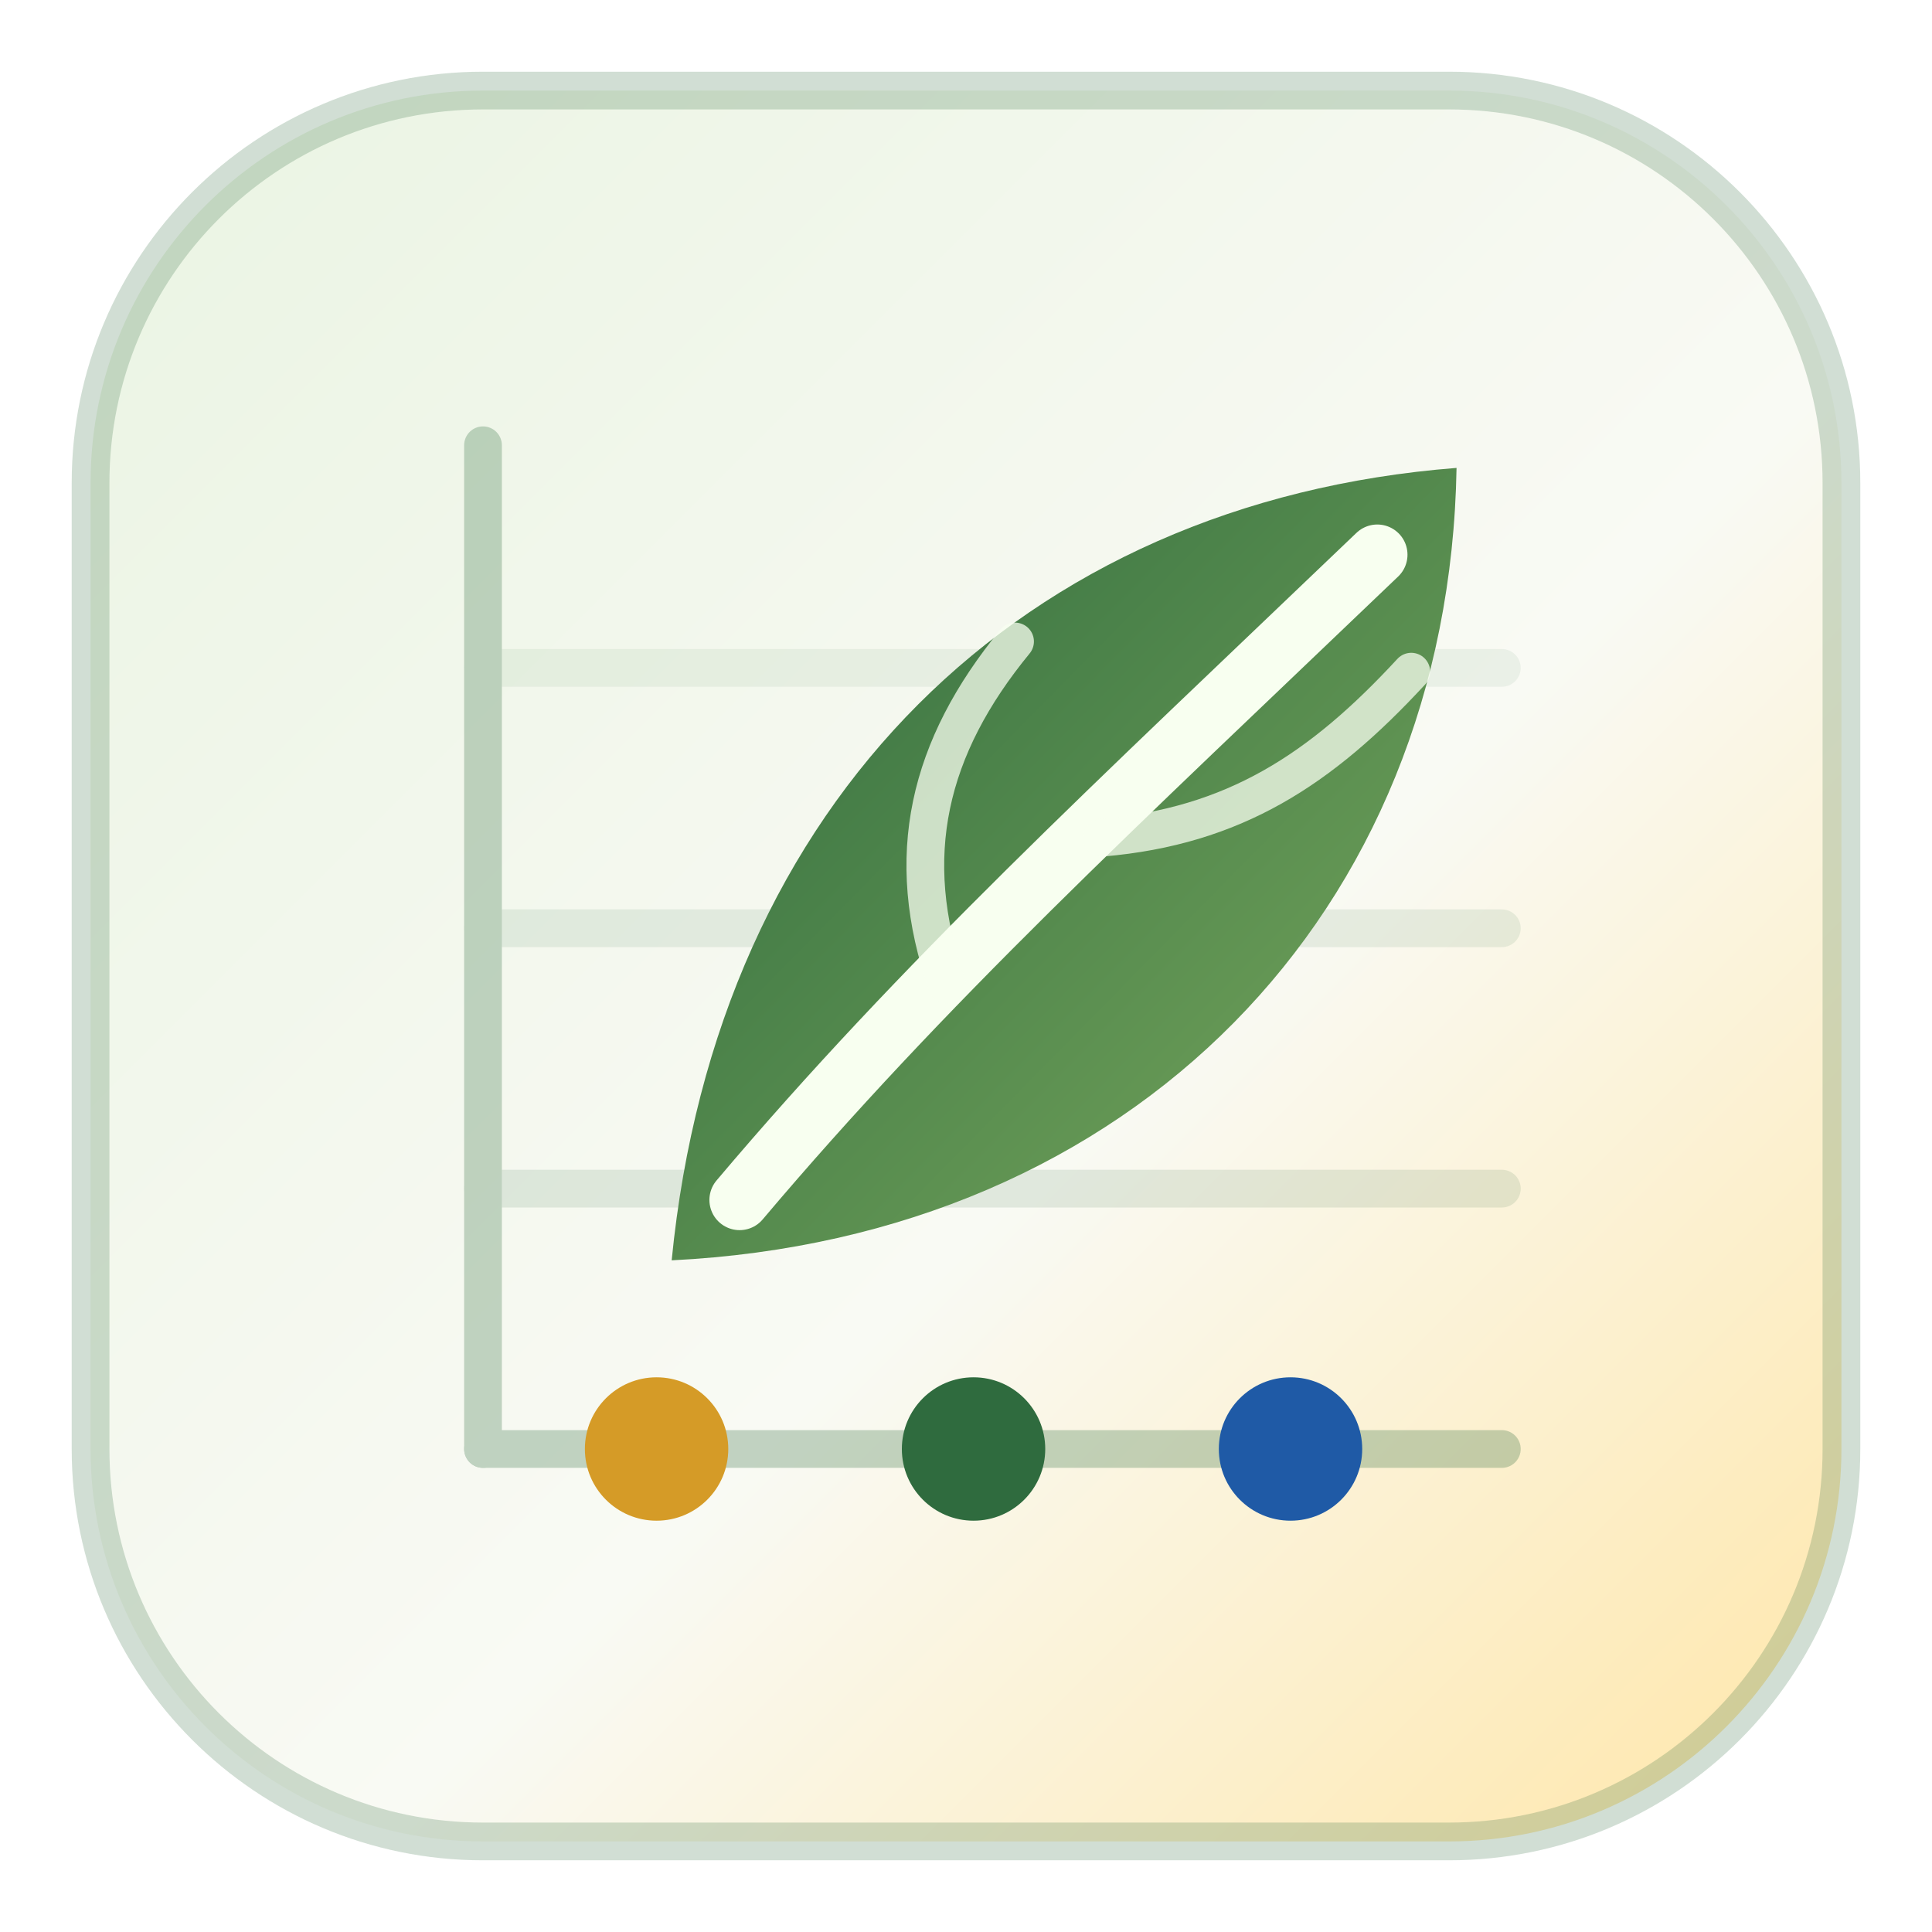
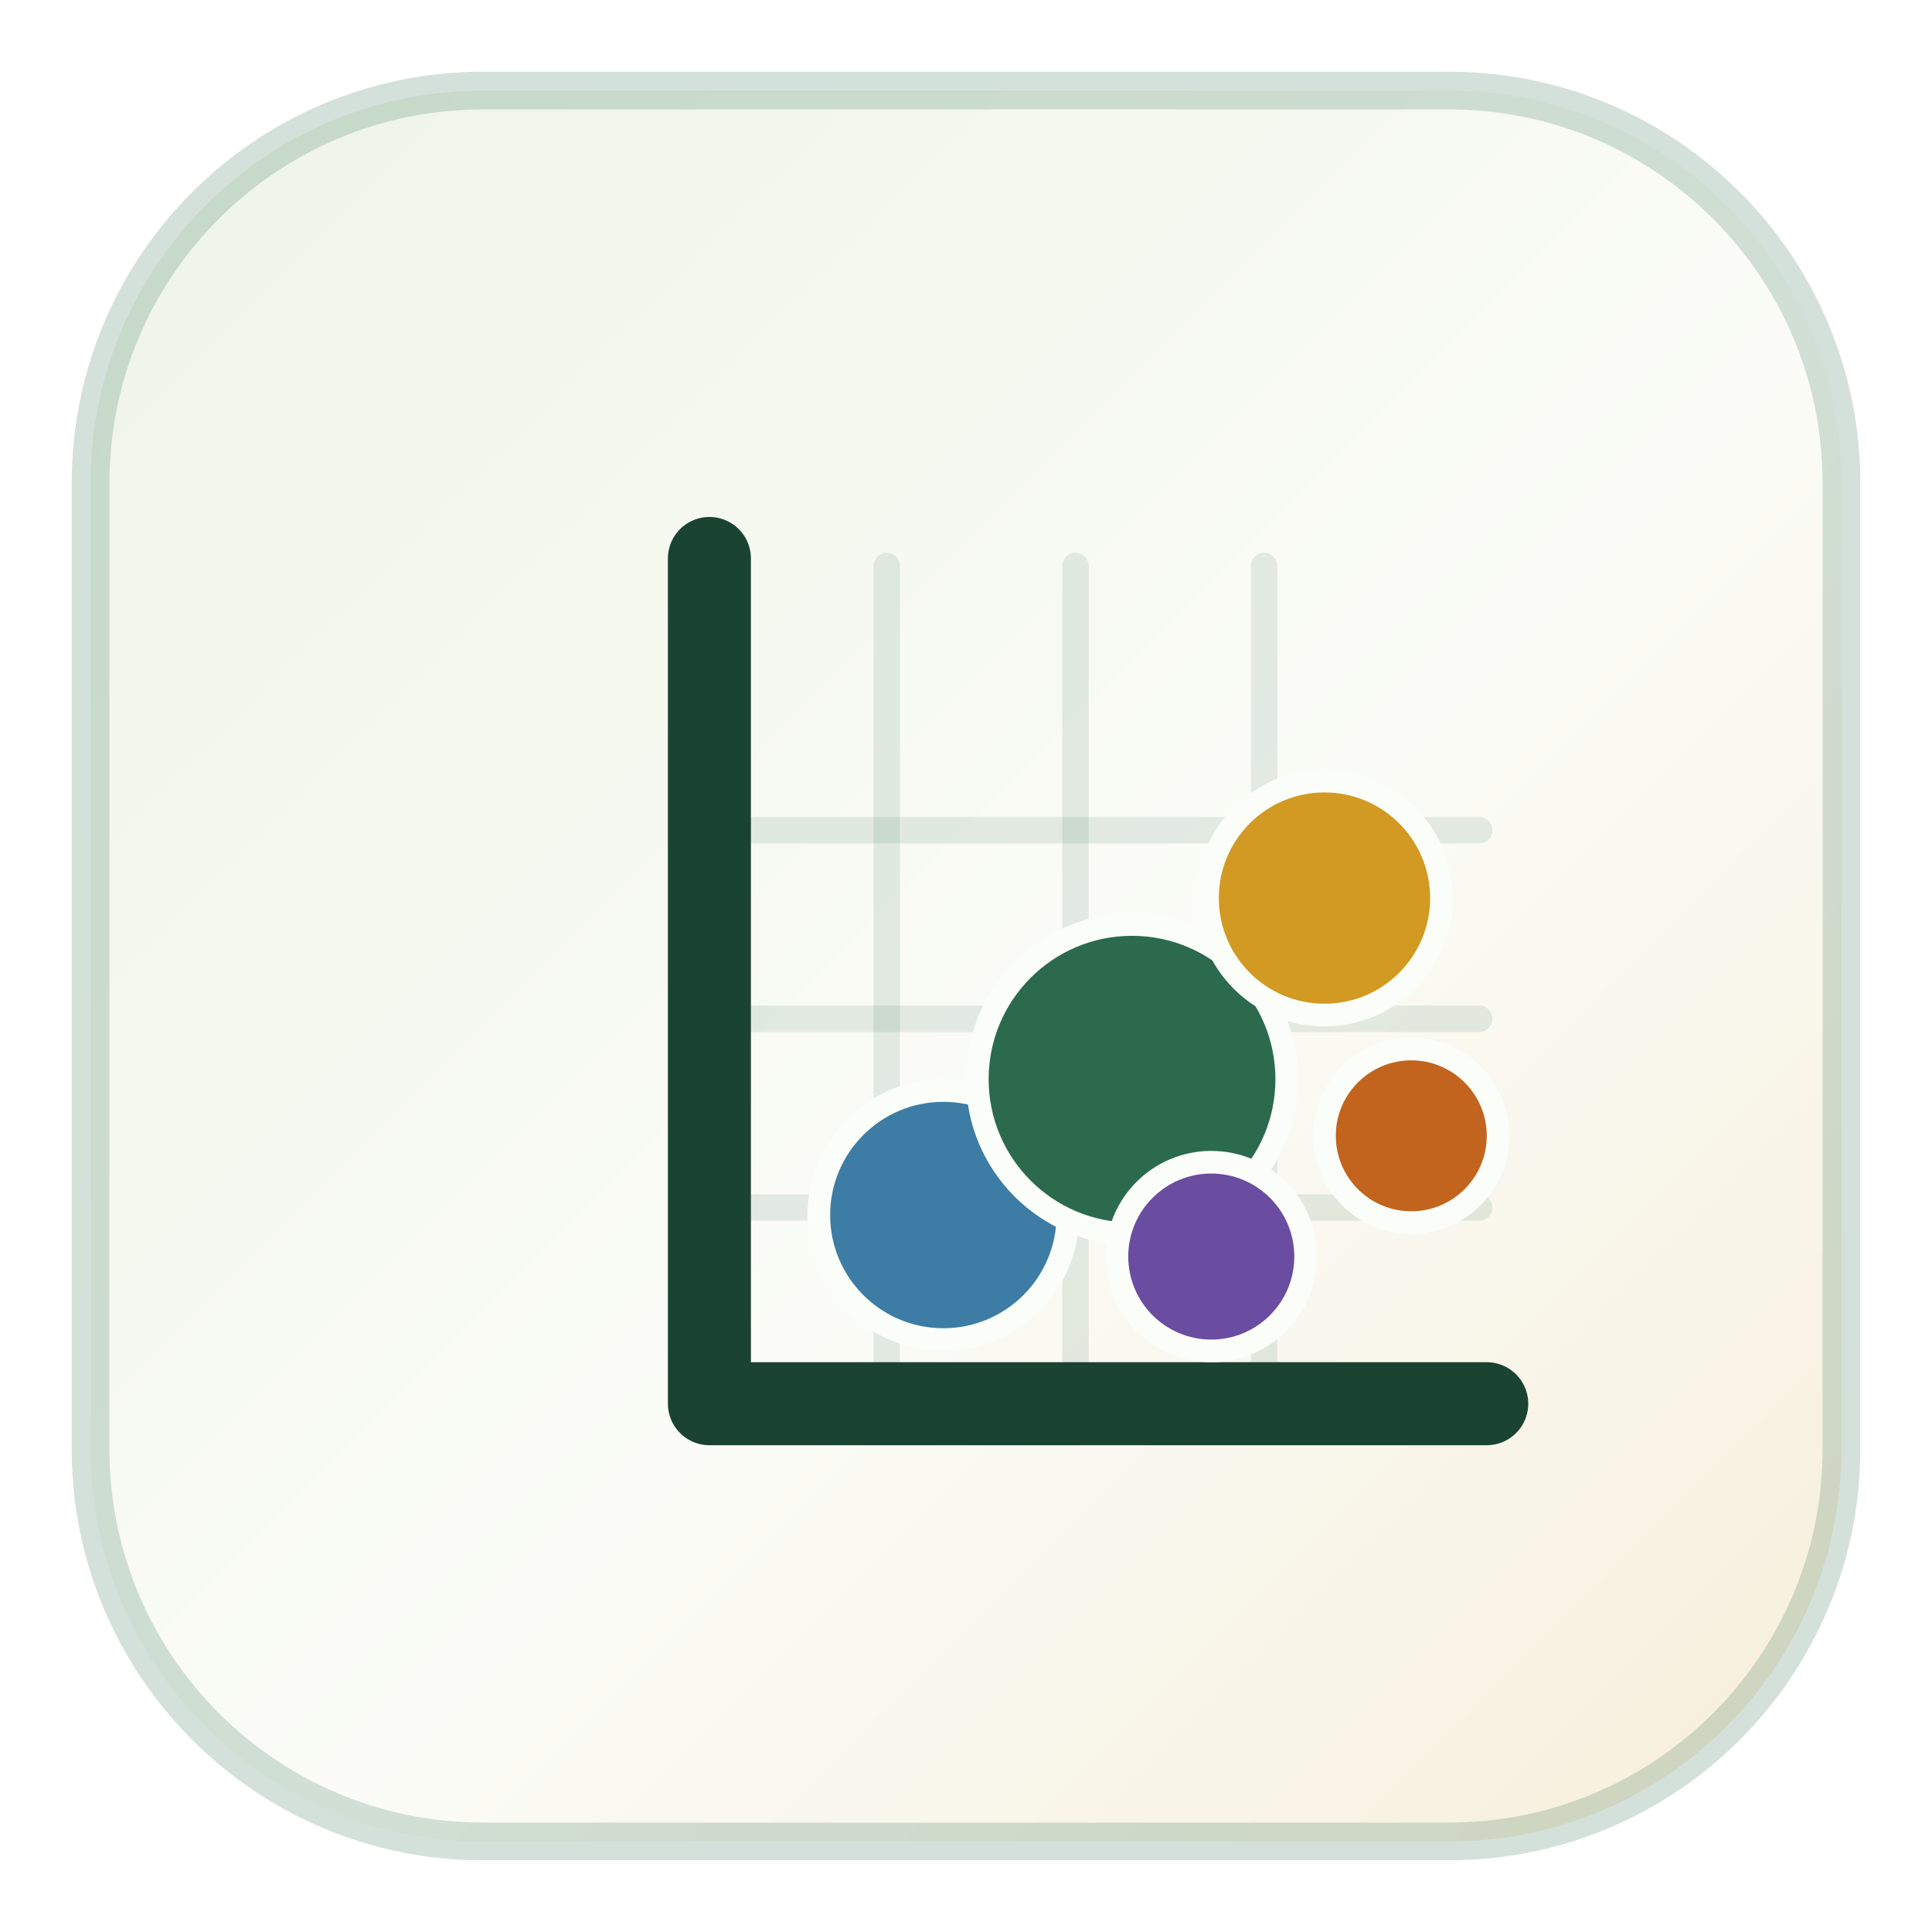
<svg xmlns="http://www.w3.org/2000/svg" viewBox="0 0 512 512">
  <defs>
    <linearGradient id="bg" x1="0" y1="0" x2="1" y2="1">
-       <stop offset="0" stop-color="#eaf4e3" />
-       <stop offset="0.58" stop-color="#f9faf4" />
-       <stop offset="1" stop-color="#ffe6a8" />
-     </linearGradient>
-     <linearGradient id="leaf" x1="0" y1="0" x2="1" y2="1">
-       <stop offset="0" stop-color="#2f6b3e" />
-       <stop offset="1" stop-color="#79a85d" />
+       <stop offset="0" stop-color="#EDF4E6" />
+       <stop offset="0.56" stop-color="#FBFCF7" />
+       <stop offset="1" stop-color="#F6EEDA" />
    </linearGradient>
  </defs>
  <rect x="24" y="24" width="464" height="464" rx="104" fill="url(#bg)" />
-   <rect x="24" y="24" width="464" height="464" rx="104" fill="none" stroke="#2f6b3e" stroke-opacity=".22" stroke-width="10" />
-   <g opacity=".28" stroke="#2f6b3e" stroke-width="10" stroke-linecap="round">
-     <path d="M128 384H398" />
-     <path d="M128 384V118" />
-     <path d="M128 315H398" opacity=".45" />
-     <path d="M128 246H398" opacity=".35" />
-     <path d="M128 177H398" opacity=".25" />
+   <rect x="24" y="24" width="464" height="464" rx="104" fill="none" stroke="#2C6A4D" stroke-opacity=".20" stroke-width="10" />
+   <g stroke="#2C6A4D" stroke-opacity=".12" stroke-width="7" stroke-linecap="round">
+     <line x1="235" y1="150" x2="235" y2="372" />
+     <line x1="285" y1="150" x2="285" y2="372" />
+     <line x1="335" y1="150" x2="335" y2="372" />
+     <line x1="188" y1="320" x2="392" y2="320" />
+     <line x1="188" y1="270" x2="392" y2="270" />
+     <line x1="188" y1="220" x2="392" y2="220" />
  </g>
-   <path d="M178 334C300 328 384 242 386 124C271 133 190 212 178 334Z" fill="url(#leaf)" />
-   <path d="M196 318C245 260 295 214 365 147" fill="none" stroke="#f8fff0" stroke-width="16" stroke-linecap="round" />
-   <path d="M251 261C239 227 246 198 269 170" fill="none" stroke="#f8fff0" stroke-width="10" stroke-linecap="round" opacity=".75" />
-   <path d="M292 222C327 219 350 204 374 178" fill="none" stroke="#f8fff0" stroke-width="10" stroke-linecap="round" opacity=".75" />
-   <circle cx="174" cy="384" r="19" fill="#d59b27" />
-   <circle cx="258" cy="384" r="19" fill="#2f6b3e" />
-   <circle cx="342" cy="384" r="19" fill="#1f5aa6" />
+   <path d="M188 148 V372 H394" fill="none" stroke="#1A4332" stroke-width="22" stroke-linecap="round" stroke-linejoin="round" />
+   <circle cx="250" cy="322" r="33" fill="#3D7CA4" stroke="#FBFEF8" stroke-width="6" />
+   <circle cx="300" cy="286" r="41" fill="#2C6A4D" stroke="#FBFEF8" stroke-width="6" />
+   <circle cx="351" cy="238" r="31" fill="#D29A22" stroke="#FBFEF8" stroke-width="6" />
+   <circle cx="321" cy="333" r="25" fill="#6A4CA0" stroke="#FBFEF8" stroke-width="6" />
+   <circle cx="374" cy="301" r="23" fill="#C2641E" stroke="#FBFEF8" stroke-width="6" />
</svg>
